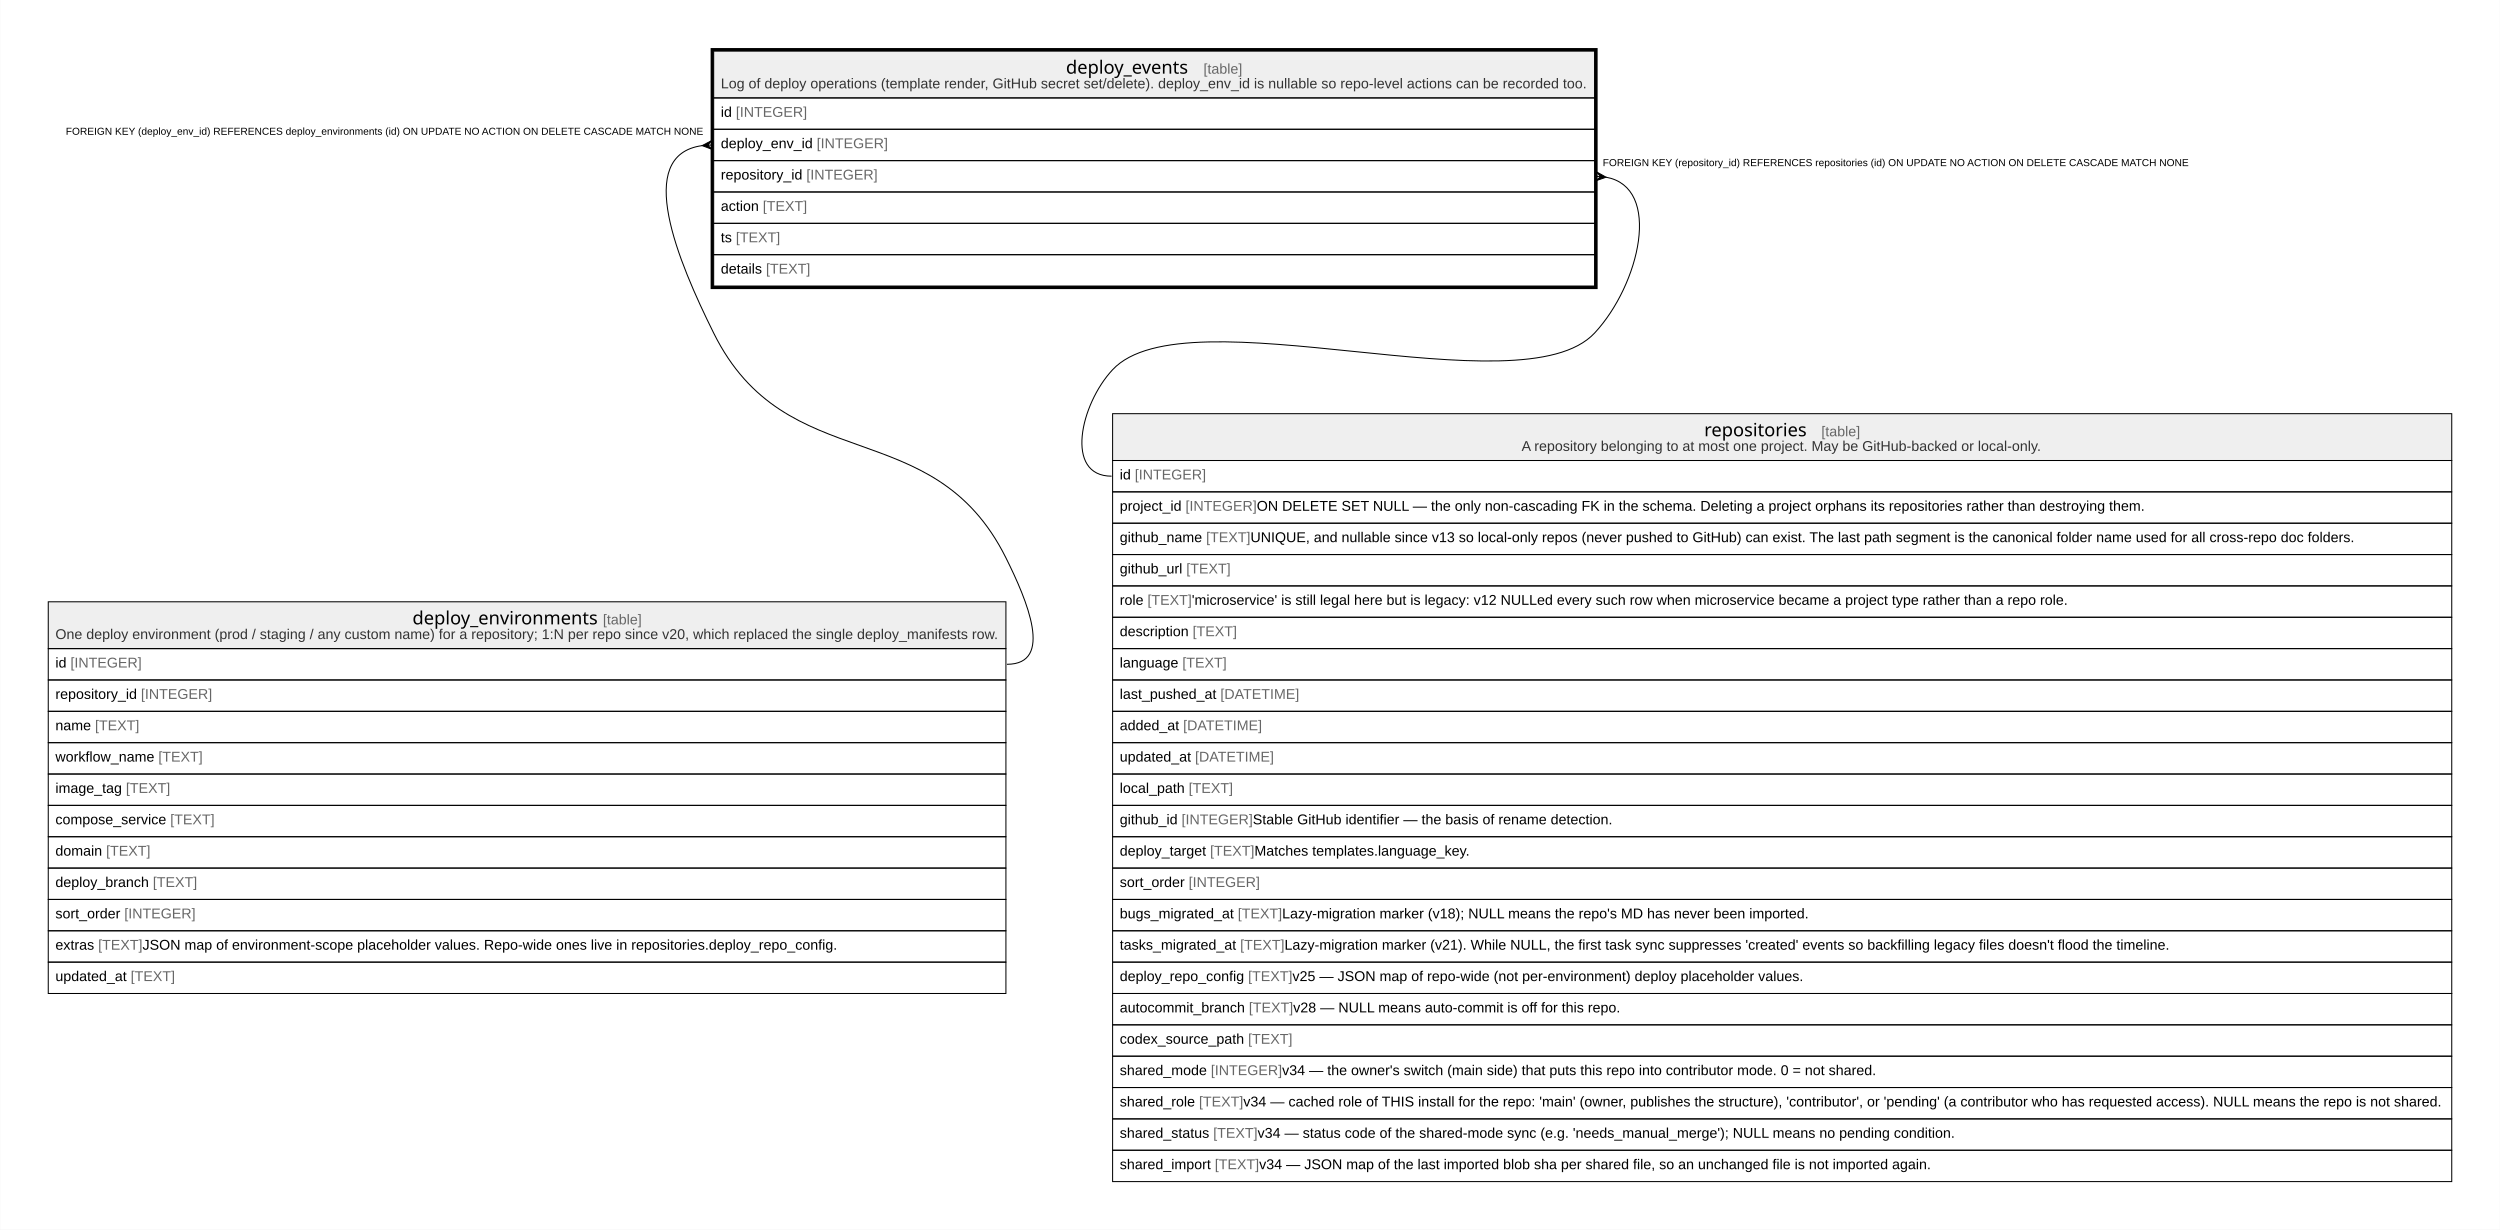
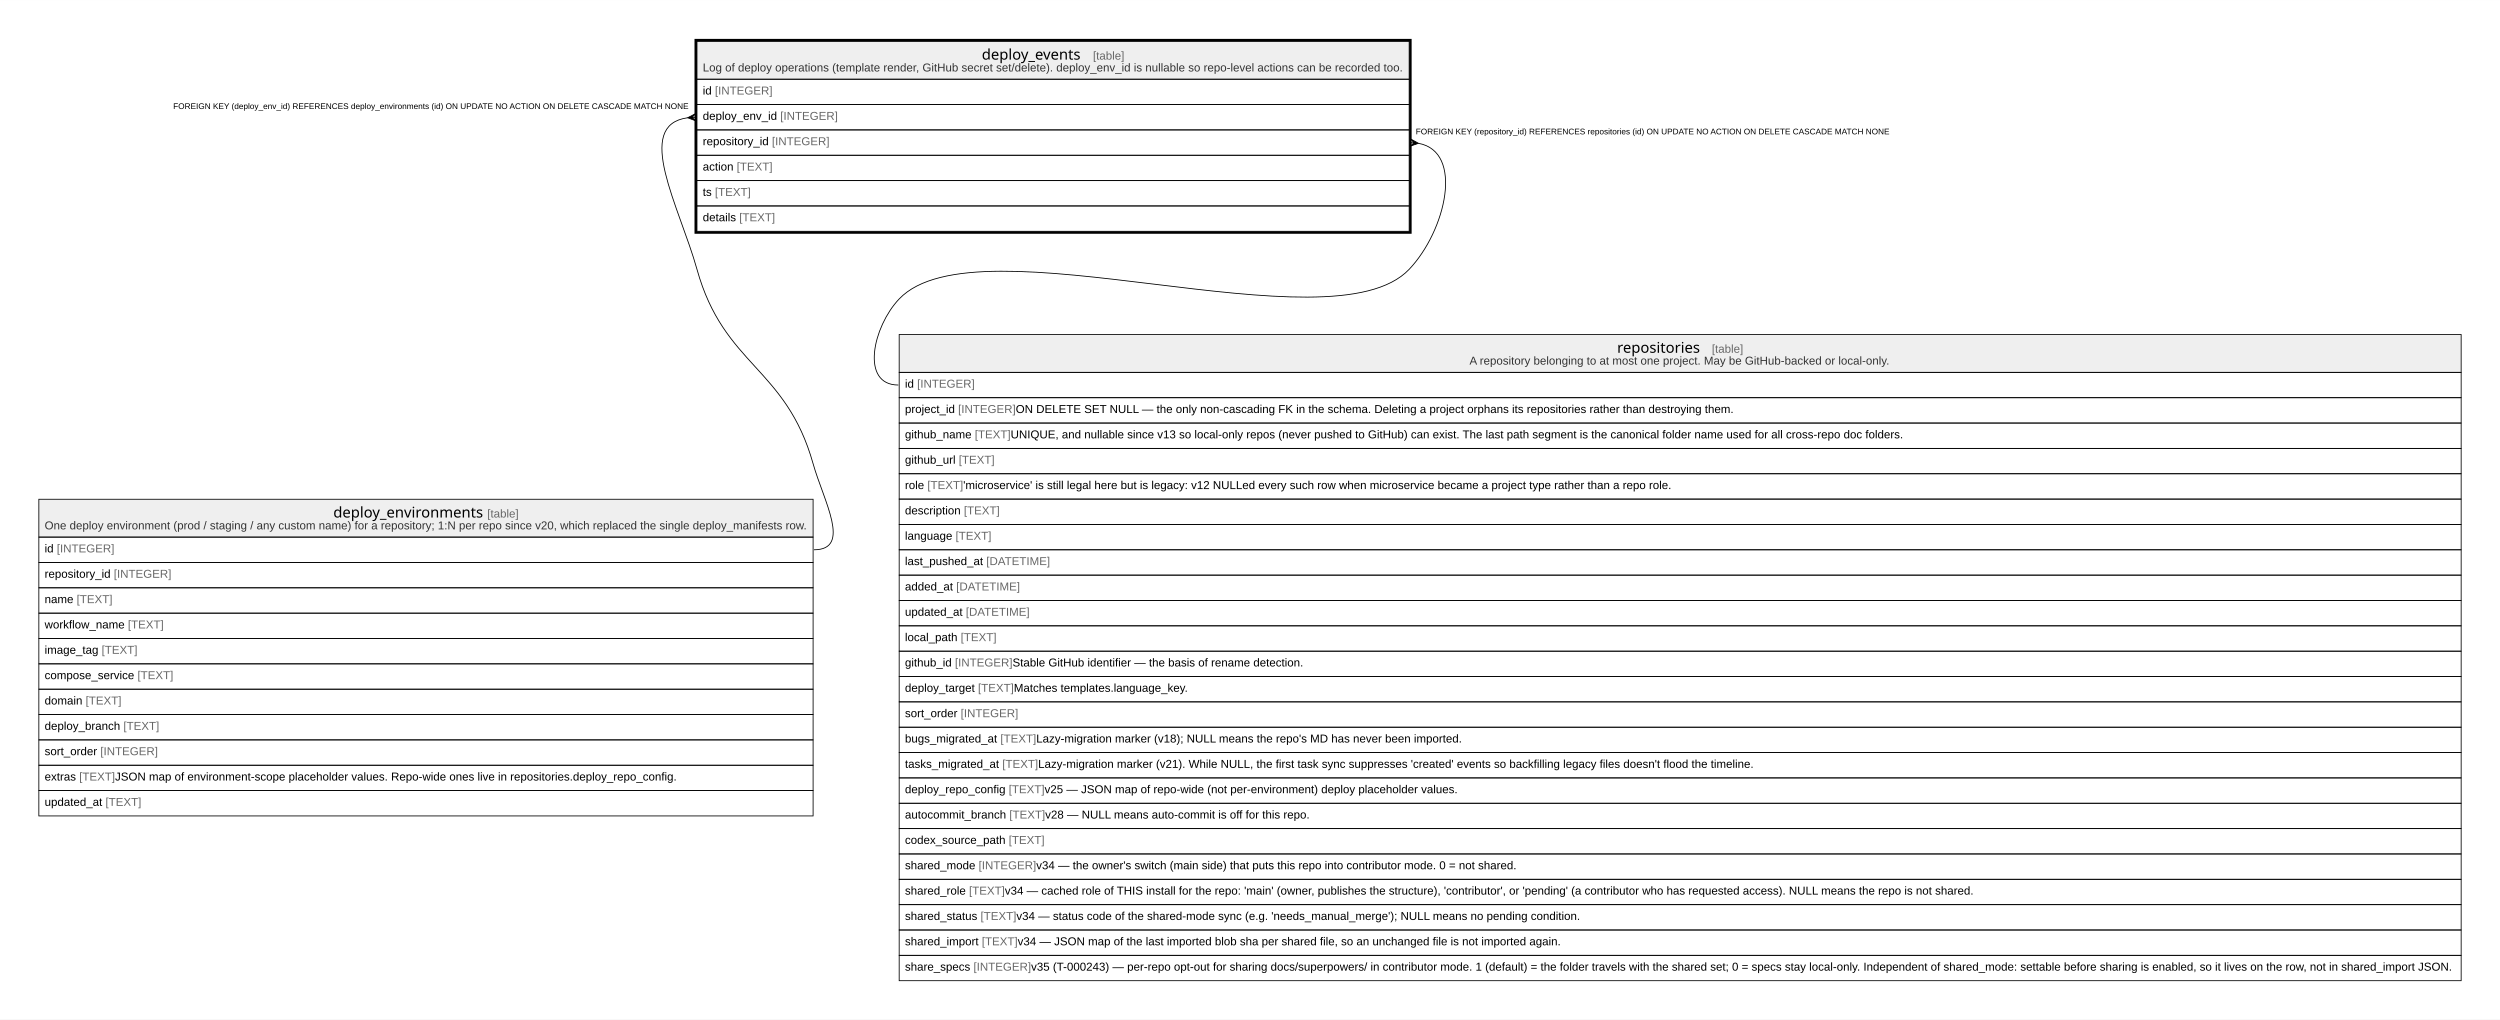
- <svg xmlns="http://www.w3.org/2000/svg" width="2456pt" height="1208pt" viewBox="0.00 0.00 2455.59 1208.00">
-   <g id="graph0" class="graph" transform="scale(1 1) rotate(0) translate(4 1204)">
-     <polygon fill="white" stroke="none" points="-4,4 -4,-1204 2451.59,-1204 2451.59,4 -4,4" />
+ <svg xmlns="http://www.w3.org/2000/svg" width="3038pt" height="1239pt" viewBox="0.00 0.00 3037.80 1238.80">
+   <g id="graph0" class="graph" transform="scale(1 1) rotate(0) translate(4 1234.8)">
+     <polygon fill="white" stroke="none" points="-4,4 -4,-1234.8 3033.8,-1234.8 3033.8,4 -4,4" />
    <g id="node1" class="node">
-       <polygon fill="#efefef" stroke="none" points="696.91,-1107.8 696.91,-1153.8 1562.3,-1153.8 1562.3,-1107.8 696.91,-1107.8" />
-       <polygon fill="none" stroke="black" points="696.91,-1107.8 696.91,-1153.8 1562.3,-1153.8 1562.3,-1107.8 696.91,-1107.8" />
-       <text text-anchor="start" x="1042.99" y="-1131.6" font-family="Arial Bold" font-size="18.00">deploy_events</text>
-       <text text-anchor="start" x="1146.96" y="-1131.6" font-family="Arial" font-size="14.00">    </text>
-       <text text-anchor="start" x="1178.08" y="-1131.6" font-family="Arial" font-size="14.00" fill="#666666">[table]</text>
-       <text text-anchor="start" x="703.91" y="-1117.2" font-family="Arial" font-size="14.00" fill="#333333">Log of deploy operations (template render, GitHub secret set/delete). deploy_env_id is nullable so repo-level actions can be recorded too.</text>
-       <polygon fill="none" stroke="black" points="696.91,-1077 696.91,-1107.8 1562.3,-1107.8 1562.3,-1077 696.91,-1077" />
-       <text text-anchor="start" x="703.91" y="-1089.2" font-family="Arial" font-size="14.00">id </text>
-       <text text-anchor="start" x="718.69" y="-1089.2" font-family="Arial" font-size="14.00" fill="#666666">[INTEGER]</text>
-       <polygon fill="none" stroke="black" points="696.91,-1046.2 696.91,-1077 1562.3,-1077 1562.3,-1046.2 696.91,-1046.2" />
-       <text text-anchor="start" x="703.91" y="-1058.4" font-family="Arial" font-size="14.00">deploy_env_id </text>
-       <text text-anchor="start" x="798.09" y="-1058.4" font-family="Arial" font-size="14.00" fill="#666666">[INTEGER]</text>
-       <polygon fill="none" stroke="black" points="696.91,-1015.4 696.91,-1046.2 1562.3,-1046.2 1562.3,-1015.4 696.91,-1015.4" />
-       <text text-anchor="start" x="703.91" y="-1027.6" font-family="Arial" font-size="14.00">repository_id </text>
-       <text text-anchor="start" x="787.95" y="-1027.6" font-family="Arial" font-size="14.00" fill="#666666">[INTEGER]</text>
-       <polygon fill="none" stroke="black" points="696.91,-984.6 696.91,-1015.4 1562.3,-1015.4 1562.3,-984.6 696.91,-984.6" />
-       <text text-anchor="start" x="703.91" y="-996.8" font-family="Arial" font-size="14.00">action </text>
-       <text text-anchor="start" x="745.16" y="-996.8" font-family="Arial" font-size="14.00" fill="#666666">[TEXT]</text>
-       <polygon fill="none" stroke="black" points="696.91,-953.8 696.91,-984.6 1562.3,-984.6 1562.3,-953.8 696.91,-953.8" />
-       <text text-anchor="start" x="703.91" y="-966" font-family="Arial" font-size="14.00">ts </text>
-       <text text-anchor="start" x="718.69" y="-966" font-family="Arial" font-size="14.00" fill="#666666">[TEXT]</text>
-       <polygon fill="none" stroke="black" points="696.91,-923 696.91,-953.8 1562.3,-953.8 1562.3,-923 696.91,-923" />
-       <text text-anchor="start" x="703.91" y="-935.2" font-family="Arial" font-size="14.00">details </text>
-       <text text-anchor="start" x="748.27" y="-935.2" font-family="Arial" font-size="14.00" fill="#666666">[TEXT]</text>
-       <polygon fill="none" stroke="black" stroke-width="3" points="695.41,-921.5 695.41,-1155.3 1563.8,-1155.3 1563.8,-921.5 695.41,-921.5" />
+       <polygon fill="#efefef" stroke="none" points="842.91,-1138.6 842.91,-1184.6 1708.3,-1184.6 1708.3,-1138.6 842.91,-1138.6" />
+       <polygon fill="none" stroke="black" points="842.91,-1138.6 842.91,-1184.6 1708.3,-1184.6 1708.3,-1138.6 842.91,-1138.6" />
+       <text text-anchor="start" x="1188.99" y="-1162.4" font-family="Arial Bold" font-size="18.00">deploy_events</text>
+       <text text-anchor="start" x="1292.96" y="-1162.4" font-family="Arial" font-size="14.00">    </text>
+       <text text-anchor="start" x="1324.08" y="-1162.4" font-family="Arial" font-size="14.00" fill="#666666">[table]</text>
+       <text text-anchor="start" x="849.91" y="-1148" font-family="Arial" font-size="14.00" fill="#333333">Log of deploy operations (template render, GitHub secret set/delete). deploy_env_id is nullable so repo-level actions can be recorded too.</text>
+       <polygon fill="none" stroke="black" points="842.91,-1107.8 842.91,-1138.6 1708.3,-1138.6 1708.3,-1107.8 842.91,-1107.8" />
+       <text text-anchor="start" x="849.91" y="-1120" font-family="Arial" font-size="14.00">id </text>
+       <text text-anchor="start" x="864.69" y="-1120" font-family="Arial" font-size="14.00" fill="#666666">[INTEGER]</text>
+       <polygon fill="none" stroke="black" points="842.91,-1077 842.91,-1107.8 1708.3,-1107.8 1708.3,-1077 842.91,-1077" />
+       <text text-anchor="start" x="849.91" y="-1089.2" font-family="Arial" font-size="14.00">deploy_env_id </text>
+       <text text-anchor="start" x="944.09" y="-1089.2" font-family="Arial" font-size="14.00" fill="#666666">[INTEGER]</text>
+       <polygon fill="none" stroke="black" points="842.91,-1046.2 842.91,-1077 1708.3,-1077 1708.3,-1046.2 842.91,-1046.2" />
+       <text text-anchor="start" x="849.91" y="-1058.4" font-family="Arial" font-size="14.00">repository_id </text>
+       <text text-anchor="start" x="933.95" y="-1058.4" font-family="Arial" font-size="14.00" fill="#666666">[INTEGER]</text>
+       <polygon fill="none" stroke="black" points="842.91,-1015.4 842.91,-1046.2 1708.3,-1046.2 1708.3,-1015.4 842.91,-1015.4" />
+       <text text-anchor="start" x="849.91" y="-1027.6" font-family="Arial" font-size="14.00">action </text>
+       <text text-anchor="start" x="891.16" y="-1027.6" font-family="Arial" font-size="14.00" fill="#666666">[TEXT]</text>
+       <polygon fill="none" stroke="black" points="842.91,-984.6 842.91,-1015.4 1708.3,-1015.4 1708.3,-984.6 842.91,-984.6" />
+       <text text-anchor="start" x="849.91" y="-996.8" font-family="Arial" font-size="14.00">ts </text>
+       <text text-anchor="start" x="864.69" y="-996.8" font-family="Arial" font-size="14.00" fill="#666666">[TEXT]</text>
+       <polygon fill="none" stroke="black" points="842.91,-953.8 842.91,-984.6 1708.3,-984.6 1708.3,-953.8 842.91,-953.8" />
+       <text text-anchor="start" x="849.91" y="-966" font-family="Arial" font-size="14.00">details </text>
+       <text text-anchor="start" x="894.27" y="-966" font-family="Arial" font-size="14.00" fill="#666666">[TEXT]</text>
+       <polygon fill="none" stroke="black" stroke-width="3" points="841.41,-952.3 841.41,-1186.1 1709.8,-1186.1 1709.8,-952.3 841.41,-952.3" />
    </g>
    <g id="node2" class="node">
-       <polygon fill="#efefef" stroke="none" points="43.2,-566.8 43.2,-612.8 984.01,-612.8 984.01,-566.8 43.2,-566.8" />
-       <polygon fill="none" stroke="black" points="43.2,-566.8 43.2,-612.8 984.01,-612.8 984.01,-566.8 43.2,-566.8" />
-       <text text-anchor="start" x="400.99" y="-590.6" font-family="Arial Bold" font-size="18.00">deploy_environments</text>
-       <text text-anchor="start" x="556.96" y="-590.6" font-family="Arial" font-size="14.00">    </text>
-       <text text-anchor="start" x="588.08" y="-590.6" font-family="Arial" font-size="14.00" fill="#666666">[table]</text>
-       <text text-anchor="start" x="50.2" y="-576.2" font-family="Arial" font-size="14.00" fill="#333333">One deploy environment (prod / staging / any custom name) for a repository; 1:N per repo since v20, which replaced the single deploy_manifests row.</text>
-       <polygon fill="none" stroke="black" points="43.2,-536 43.2,-566.8 984.01,-566.8 984.01,-536 43.2,-536" />
-       <text text-anchor="start" x="50.2" y="-548.2" font-family="Arial" font-size="14.00">id </text>
-       <text text-anchor="start" x="64.99" y="-548.2" font-family="Arial" font-size="14.00" fill="#666666">[INTEGER]</text>
-       <polygon fill="none" stroke="black" points="43.2,-505.2 43.2,-536 984.01,-536 984.01,-505.2 43.2,-505.2" />
-       <text text-anchor="start" x="50.2" y="-517.4" font-family="Arial" font-size="14.00">repository_id </text>
-       <text text-anchor="start" x="134.24" y="-517.4" font-family="Arial" font-size="14.00" fill="#666666">[INTEGER]</text>
-       <polygon fill="none" stroke="black" points="43.2,-474.4 43.2,-505.2 984.01,-505.2 984.01,-474.4 43.2,-474.4" />
-       <text text-anchor="start" x="50.2" y="-486.6" font-family="Arial" font-size="14.00">name </text>
-       <text text-anchor="start" x="89.11" y="-486.6" font-family="Arial" font-size="14.00" fill="#666666">[TEXT]</text>
-       <polygon fill="none" stroke="black" points="43.2,-443.6 43.2,-474.4 984.01,-474.4 984.01,-443.6 43.2,-443.6" />
-       <text text-anchor="start" x="50.2" y="-455.8" font-family="Arial" font-size="14.00">workflow_name </text>
-       <text text-anchor="start" x="151.35" y="-455.8" font-family="Arial" font-size="14.00" fill="#666666">[TEXT]</text>
-       <polygon fill="none" stroke="black" points="43.2,-412.8 43.2,-443.6 984.01,-443.6 984.01,-412.8 43.2,-412.8" />
-       <text text-anchor="start" x="50.2" y="-425" font-family="Arial" font-size="14.00">image_tag </text>
-       <text text-anchor="start" x="119.47" y="-425" font-family="Arial" font-size="14.00" fill="#666666">[TEXT]</text>
-       <polygon fill="none" stroke="black" points="43.2,-382 43.2,-412.8 984.01,-412.8 984.01,-382 43.2,-382" />
-       <text text-anchor="start" x="50.2" y="-394.2" font-family="Arial" font-size="14.00">compose_service </text>
-       <text text-anchor="start" x="163.03" y="-394.2" font-family="Arial" font-size="14.00" fill="#666666">[TEXT]</text>
-       <polygon fill="none" stroke="black" points="43.2,-351.2 43.2,-382 984.01,-382 984.01,-351.2 43.2,-351.2" />
-       <text text-anchor="start" x="50.2" y="-363.4" font-family="Arial" font-size="14.00">domain </text>
-       <text text-anchor="start" x="100.01" y="-363.4" font-family="Arial" font-size="14.00" fill="#666666">[TEXT]</text>
-       <polygon fill="none" stroke="black" points="43.2,-320.4 43.2,-351.2 984.01,-351.2 984.01,-320.4 43.2,-320.4" />
-       <text text-anchor="start" x="50.2" y="-332.6" font-family="Arial" font-size="14.00">deploy_branch </text>
-       <text text-anchor="start" x="145.94" y="-332.6" font-family="Arial" font-size="14.00" fill="#666666">[TEXT]</text>
-       <polygon fill="none" stroke="black" points="43.2,-289.6 43.2,-320.4 984.01,-320.4 984.01,-289.6 43.2,-289.6" />
-       <text text-anchor="start" x="50.2" y="-301.8" font-family="Arial" font-size="14.00">sort_order </text>
-       <text text-anchor="start" x="117.9" y="-301.8" font-family="Arial" font-size="14.00" fill="#666666">[INTEGER]</text>
-       <polygon fill="none" stroke="black" points="43.2,-258.8 43.2,-289.6 984.01,-289.6 984.01,-258.8 43.2,-258.8" />
-       <text text-anchor="start" x="50.2" y="-271" font-family="Arial" font-size="14.00">extras </text>
-       <text text-anchor="start" x="92.21" y="-271" font-family="Arial" font-size="14.00" fill="#666666">[TEXT]</text>
-       <text text-anchor="start" x="135.77" y="-271" font-family="Arial" font-size="14.00"> JSON map of environment-scope placeholder values. Repo-wide ones live in repositories.deploy_repo_config.</text>
-       <polygon fill="none" stroke="black" points="43.2,-228 43.2,-258.8 984.01,-258.8 984.01,-228 43.2,-228" />
-       <text text-anchor="start" x="50.2" y="-240.2" font-family="Arial" font-size="14.00">updated_at </text>
-       <text text-anchor="start" x="124.16" y="-240.2" font-family="Arial" font-size="14.00" fill="#666666">[TEXT]</text>
+       <polygon fill="#efefef" stroke="none" points="43.2,-582.2 43.2,-628.2 984.01,-628.2 984.01,-582.2 43.2,-582.2" />
+       <polygon fill="none" stroke="black" points="43.2,-582.2 43.2,-628.2 984.01,-628.2 984.01,-582.2 43.2,-582.2" />
+       <text text-anchor="start" x="400.99" y="-606" font-family="Arial Bold" font-size="18.00">deploy_environments</text>
+       <text text-anchor="start" x="556.96" y="-606" font-family="Arial" font-size="14.00">    </text>
+       <text text-anchor="start" x="588.08" y="-606" font-family="Arial" font-size="14.00" fill="#666666">[table]</text>
+       <text text-anchor="start" x="50.2" y="-591.6" font-family="Arial" font-size="14.00" fill="#333333">One deploy environment (prod / staging / any custom name) for a repository; 1:N per repo since v20, which replaced the single deploy_manifests row.</text>
+       <polygon fill="none" stroke="black" points="43.2,-551.4 43.2,-582.2 984.01,-582.2 984.01,-551.4 43.2,-551.4" />
+       <text text-anchor="start" x="50.2" y="-563.6" font-family="Arial" font-size="14.00">id </text>
+       <text text-anchor="start" x="64.99" y="-563.6" font-family="Arial" font-size="14.00" fill="#666666">[INTEGER]</text>
+       <polygon fill="none" stroke="black" points="43.2,-520.6 43.2,-551.4 984.01,-551.4 984.01,-520.6 43.2,-520.6" />
+       <text text-anchor="start" x="50.2" y="-532.8" font-family="Arial" font-size="14.00">repository_id </text>
+       <text text-anchor="start" x="134.24" y="-532.8" font-family="Arial" font-size="14.00" fill="#666666">[INTEGER]</text>
+       <polygon fill="none" stroke="black" points="43.2,-489.8 43.2,-520.6 984.01,-520.6 984.01,-489.8 43.2,-489.8" />
+       <text text-anchor="start" x="50.2" y="-502" font-family="Arial" font-size="14.00">name </text>
+       <text text-anchor="start" x="89.11" y="-502" font-family="Arial" font-size="14.00" fill="#666666">[TEXT]</text>
+       <polygon fill="none" stroke="black" points="43.2,-459 43.2,-489.8 984.01,-489.8 984.01,-459 43.2,-459" />
+       <text text-anchor="start" x="50.2" y="-471.2" font-family="Arial" font-size="14.00">workflow_name </text>
+       <text text-anchor="start" x="151.35" y="-471.2" font-family="Arial" font-size="14.00" fill="#666666">[TEXT]</text>
+       <polygon fill="none" stroke="black" points="43.2,-428.2 43.2,-459 984.01,-459 984.01,-428.2 43.2,-428.2" />
+       <text text-anchor="start" x="50.2" y="-440.4" font-family="Arial" font-size="14.00">image_tag </text>
+       <text text-anchor="start" x="119.47" y="-440.4" font-family="Arial" font-size="14.00" fill="#666666">[TEXT]</text>
+       <polygon fill="none" stroke="black" points="43.2,-397.4 43.2,-428.2 984.01,-428.2 984.01,-397.4 43.2,-397.4" />
+       <text text-anchor="start" x="50.2" y="-409.6" font-family="Arial" font-size="14.00">compose_service </text>
+       <text text-anchor="start" x="163.03" y="-409.6" font-family="Arial" font-size="14.00" fill="#666666">[TEXT]</text>
+       <polygon fill="none" stroke="black" points="43.2,-366.6 43.2,-397.4 984.01,-397.4 984.01,-366.6 43.2,-366.6" />
+       <text text-anchor="start" x="50.2" y="-378.8" font-family="Arial" font-size="14.00">domain </text>
+       <text text-anchor="start" x="100.01" y="-378.8" font-family="Arial" font-size="14.00" fill="#666666">[TEXT]</text>
+       <polygon fill="none" stroke="black" points="43.2,-335.8 43.2,-366.6 984.01,-366.6 984.01,-335.8 43.2,-335.8" />
+       <text text-anchor="start" x="50.2" y="-348" font-family="Arial" font-size="14.00">deploy_branch </text>
+       <text text-anchor="start" x="145.94" y="-348" font-family="Arial" font-size="14.00" fill="#666666">[TEXT]</text>
+       <polygon fill="none" stroke="black" points="43.2,-305 43.2,-335.8 984.01,-335.8 984.01,-305 43.2,-305" />
+       <text text-anchor="start" x="50.2" y="-317.2" font-family="Arial" font-size="14.00">sort_order </text>
+       <text text-anchor="start" x="117.9" y="-317.2" font-family="Arial" font-size="14.00" fill="#666666">[INTEGER]</text>
+       <polygon fill="none" stroke="black" points="43.2,-274.2 43.2,-305 984.01,-305 984.01,-274.2 43.2,-274.2" />
+       <text text-anchor="start" x="50.2" y="-286.4" font-family="Arial" font-size="14.00">extras </text>
+       <text text-anchor="start" x="92.21" y="-286.4" font-family="Arial" font-size="14.00" fill="#666666">[TEXT]</text>
+       <text text-anchor="start" x="135.77" y="-286.4" font-family="Arial" font-size="14.00"> JSON map of environment-scope placeholder values. Repo-wide ones live in repositories.deploy_repo_config.</text>
+       <polygon fill="none" stroke="black" points="43.2,-243.4 43.2,-274.2 984.01,-274.2 984.01,-243.4 43.2,-243.4" />
+       <text text-anchor="start" x="50.2" y="-255.6" font-family="Arial" font-size="14.00">updated_at </text>
+       <text text-anchor="start" x="124.16" y="-255.6" font-family="Arial" font-size="14.00" fill="#666666">[TEXT]</text>
    </g>
    <g id="edge1" class="edge">
-       <path fill="none" stroke="black" d="M685.61,-1060.94C617.94,-1051.68 662.06,-947.08 696.91,-876.8 768.42,-732.58 912.2,-800.07 984.01,-656 1004.75,-614.39 1031.5,-551.4 985.01,-551.4" />
-       <polygon fill="black" stroke="black" points="685.59,-1060.94 695.29,-1066.07 690.92,-1061.28 695.24,-1061.56 695.24,-1061.56 695.24,-1061.56 690.92,-1061.28 695.86,-1057.09 685.59,-1060.94" />
-       <text text-anchor="start" x="60.41" y="-1071.6" font-family="Arial" font-size="10.00">FOREIGN KEY (deploy_env_id) REFERENCES deploy_environments (id) ON UPDATE NO ACTION ON DELETE CASCADE MATCH NONE</text>
+       <path fill="none" stroke="black" d="M831.69,-1091.77C765.18,-1082.96 821.84,-983.16 842.91,-907.6 875.75,-789.81 950.92,-789.12 984.01,-671.4 996.59,-626.64 1031.5,-566.8 985.01,-566.8" />
+       <polygon fill="black" stroke="black" points="831.59,-1091.77 841.3,-1096.87 836.92,-1092.09 841.24,-1092.36 841.24,-1092.36 841.24,-1092.36 836.92,-1092.09 841.85,-1087.89 831.59,-1091.77" />
+       <text text-anchor="start" x="206.41" y="-1102.4" font-family="Arial" font-size="10.00">FOREIGN KEY (deploy_env_id) REFERENCES deploy_environments (id) ON UPDATE NO ACTION ON DELETE CASCADE MATCH NONE</text>
    </g>
    <g id="node3" class="node">
-       <polygon fill="#efefef" stroke="none" points="1088.82,-751.6 1088.82,-797.6 2404.39,-797.6 2404.39,-751.6 1088.82,-751.6" />
-       <polygon fill="none" stroke="black" points="1088.82,-751.6 1088.82,-797.6 2404.39,-797.6 2404.39,-751.6 1088.82,-751.6" />
-       <text text-anchor="start" x="1669.99" y="-775.4" font-family="Arial Bold" font-size="18.00">repositories</text>
-       <text text-anchor="start" x="1753.97" y="-775.4" font-family="Arial" font-size="14.00">    </text>
-       <text text-anchor="start" x="1785.08" y="-775.4" font-family="Arial" font-size="14.00" fill="#666666">[table]</text>
-       <text text-anchor="start" x="1490.59" y="-761" font-family="Arial" font-size="14.00" fill="#333333">A repository belonging to at most one project. May be GitHub-backed or local-only.</text>
-       <polygon fill="none" stroke="black" points="1088.82,-720.8 1088.82,-751.6 2404.39,-751.6 2404.39,-720.8 1088.82,-720.8" />
-       <text text-anchor="start" x="1095.82" y="-733" font-family="Arial" font-size="14.00">id </text>
-       <text text-anchor="start" x="1110.61" y="-733" font-family="Arial" font-size="14.00" fill="#666666">[INTEGER]</text>
-       <polygon fill="none" stroke="black" points="1088.82,-690 1088.82,-720.8 2404.39,-720.8 2404.39,-690 1088.82,-690" />
-       <text text-anchor="start" x="1095.82" y="-702.2" font-family="Arial" font-size="14.00">project_id </text>
-       <text text-anchor="start" x="1160.41" y="-702.2" font-family="Arial" font-size="14.00" fill="#666666">[INTEGER]</text>
-       <text text-anchor="start" x="1230.42" y="-702.2" font-family="Arial" font-size="14.00"> ON DELETE SET NULL — the only non-cascading FK in the schema. Deleting a project orphans its repositories rather than destroying them.</text>
-       <polygon fill="none" stroke="black" points="1088.82,-659.2 1088.82,-690 2404.39,-690 2404.39,-659.2 1088.82,-659.2" />
-       <text text-anchor="start" x="1095.82" y="-671.4" font-family="Arial" font-size="14.00">github_name </text>
-       <text text-anchor="start" x="1180.66" y="-671.4" font-family="Arial" font-size="14.00" fill="#666666">[TEXT]</text>
-       <text text-anchor="start" x="1224.22" y="-671.4" font-family="Arial" font-size="14.00"> UNIQUE, and nullable since v13 so local-only repos (never pushed to GitHub) can exist. The last path segment is the canonical folder name used for all cross-repo doc folders.</text>
-       <polygon fill="none" stroke="black" points="1088.82,-628.4 1088.82,-659.2 2404.39,-659.2 2404.39,-628.4 1088.82,-628.4" />
-       <text text-anchor="start" x="1095.82" y="-640.6" font-family="Arial" font-size="14.00">github_url </text>
-       <text text-anchor="start" x="1161.2" y="-640.6" font-family="Arial" font-size="14.00" fill="#666666">[TEXT]</text>
-       <polygon fill="none" stroke="black" points="1088.82,-597.6 1088.82,-628.4 2404.39,-628.4 2404.39,-597.6 1088.82,-597.6" />
-       <text text-anchor="start" x="1095.82" y="-609.8" font-family="Arial" font-size="14.00">role </text>
-       <text text-anchor="start" x="1123.05" y="-609.8" font-family="Arial" font-size="14.00" fill="#666666">[TEXT]</text>
-       <text text-anchor="start" x="1166.61" y="-609.8" font-family="Arial" font-size="14.00"> 'microservice' is still legal here but is legacy: v12 NULLed every such row when microservice became a project type rather than a repo role.</text>
-       <polygon fill="none" stroke="black" points="1088.82,-566.8 1088.82,-597.6 2404.39,-597.6 2404.39,-566.8 1088.82,-566.8" />
-       <text text-anchor="start" x="1095.82" y="-579" font-family="Arial" font-size="14.00">description </text>
-       <text text-anchor="start" x="1167.41" y="-579" font-family="Arial" font-size="14.00" fill="#666666">[TEXT]</text>
-       <polygon fill="none" stroke="black" points="1088.82,-536 1088.82,-566.8 2404.39,-566.8 2404.39,-536 1088.82,-536" />
-       <text text-anchor="start" x="1095.82" y="-548.2" font-family="Arial" font-size="14.00">language </text>
-       <text text-anchor="start" x="1157.32" y="-548.2" font-family="Arial" font-size="14.00" fill="#666666">[TEXT]</text>
-       <polygon fill="none" stroke="black" points="1088.82,-505.2 1088.82,-536 2404.39,-536 2404.39,-505.2 1088.82,-505.2" />
-       <text text-anchor="start" x="1095.82" y="-517.4" font-family="Arial" font-size="14.00">last_pushed_at </text>
-       <text text-anchor="start" x="1194.67" y="-517.4" font-family="Arial" font-size="14.00" fill="#666666">[DATETIME]</text>
-       <polygon fill="none" stroke="black" points="1088.82,-474.4 1088.82,-505.2 2404.39,-505.2 2404.39,-474.4 1088.82,-474.4" />
-       <text text-anchor="start" x="1095.82" y="-486.6" font-family="Arial" font-size="14.00">added_at </text>
-       <text text-anchor="start" x="1158.1" y="-486.6" font-family="Arial" font-size="14.00" fill="#666666">[DATETIME]</text>
-       <polygon fill="none" stroke="black" points="1088.82,-443.6 1088.82,-474.4 2404.39,-474.4 2404.39,-443.6 1088.82,-443.6" />
-       <text text-anchor="start" x="1095.82" y="-455.8" font-family="Arial" font-size="14.00">updated_at </text>
-       <text text-anchor="start" x="1169.78" y="-455.8" font-family="Arial" font-size="14.00" fill="#666666">[DATETIME]</text>
-       <polygon fill="none" stroke="black" points="1088.82,-412.8 1088.82,-443.6 2404.39,-443.6 2404.39,-412.8 1088.82,-412.8" />
-       <text text-anchor="start" x="1095.82" y="-425" font-family="Arial" font-size="14.00">local_path </text>
-       <text text-anchor="start" x="1163.54" y="-425" font-family="Arial" font-size="14.00" fill="#666666">[TEXT]</text>
-       <polygon fill="none" stroke="black" points="1088.82,-382 1088.82,-412.8 2404.39,-412.8 2404.39,-382 1088.82,-382" />
-       <text text-anchor="start" x="1095.82" y="-394.2" font-family="Arial" font-size="14.00">github_id </text>
-       <text text-anchor="start" x="1156.54" y="-394.2" font-family="Arial" font-size="14.00" fill="#666666">[INTEGER]</text>
-       <text text-anchor="start" x="1226.54" y="-394.2" font-family="Arial" font-size="14.00"> Stable GitHub identifier — the basis of rename detection.</text>
-       <polygon fill="none" stroke="black" points="1088.82,-351.2 1088.82,-382 2404.39,-382 2404.39,-351.2 1088.82,-351.2" />
-       <text text-anchor="start" x="1095.82" y="-363.4" font-family="Arial" font-size="14.00">deploy_target </text>
-       <text text-anchor="start" x="1184.55" y="-363.4" font-family="Arial" font-size="14.00" fill="#666666">[TEXT]</text>
-       <text text-anchor="start" x="1228.11" y="-363.4" font-family="Arial" font-size="14.00"> Matches templates.language_key.</text>
-       <polygon fill="none" stroke="black" points="1088.82,-320.4 1088.82,-351.2 2404.39,-351.2 2404.39,-320.4 1088.82,-320.4" />
-       <text text-anchor="start" x="1095.82" y="-332.6" font-family="Arial" font-size="14.00">sort_order </text>
-       <text text-anchor="start" x="1163.52" y="-332.6" font-family="Arial" font-size="14.00" fill="#666666">[INTEGER]</text>
-       <polygon fill="none" stroke="black" points="1088.82,-289.6 1088.82,-320.4 2404.39,-320.4 2404.39,-289.6 1088.82,-289.6" />
-       <text text-anchor="start" x="1095.82" y="-301.8" font-family="Arial" font-size="14.00">bugs_migrated_at </text>
-       <text text-anchor="start" x="1211.78" y="-301.8" font-family="Arial" font-size="14.00" fill="#666666">[TEXT]</text>
-       <text text-anchor="start" x="1255.34" y="-301.8" font-family="Arial" font-size="14.00"> Lazy-migration marker (v18); NULL means the repo's MD has never been imported.</text>
-       <polygon fill="none" stroke="black" points="1088.82,-258.8 1088.82,-289.6 2404.39,-289.6 2404.39,-258.8 1088.82,-258.8" />
-       <text text-anchor="start" x="1095.82" y="-271" font-family="Arial" font-size="14.00">tasks_migrated_at </text>
-       <text text-anchor="start" x="1214.1" y="-271" font-family="Arial" font-size="14.00" fill="#666666">[TEXT]</text>
-       <text text-anchor="start" x="1257.66" y="-271" font-family="Arial" font-size="14.00"> Lazy-migration marker (v21). While NULL, the first task sync suppresses 'created' events so backfilling legacy files doesn't flood the timeline.</text>
-       <polygon fill="none" stroke="black" points="1088.82,-228 1088.82,-258.8 2404.39,-258.8 2404.39,-228 1088.82,-228" />
-       <text text-anchor="start" x="1095.82" y="-240.2" font-family="Arial" font-size="14.00">deploy_repo_config </text>
-       <text text-anchor="start" x="1221.92" y="-240.2" font-family="Arial" font-size="14.00" fill="#666666">[TEXT]</text>
-       <text text-anchor="start" x="1265.47" y="-240.2" font-family="Arial" font-size="14.00"> v25 — JSON map of repo-wide (not per-environment) deploy placeholder values.</text>
-       <polygon fill="none" stroke="black" points="1088.82,-197.2 1088.82,-228 2404.39,-228 2404.39,-197.2 1088.82,-197.2" />
-       <text text-anchor="start" x="1095.82" y="-209.4" font-family="Arial" font-size="14.00">autocommit_branch </text>
-       <text text-anchor="start" x="1222.66" y="-209.4" font-family="Arial" font-size="14.00" fill="#666666">[TEXT]</text>
-       <text text-anchor="start" x="1266.22" y="-209.4" font-family="Arial" font-size="14.00"> v28 — NULL means auto-commit is off for this repo.</text>
-       <polygon fill="none" stroke="black" points="1088.82,-166.4 1088.82,-197.2 2404.39,-197.2 2404.39,-166.4 1088.82,-166.4" />
-       <text text-anchor="start" x="1095.82" y="-178.6" font-family="Arial" font-size="14.00">codex_source_path </text>
-       <text text-anchor="start" x="1221.91" y="-178.6" font-family="Arial" font-size="14.00" fill="#666666">[TEXT]</text>
-       <polygon fill="none" stroke="black" points="1088.82,-135.6 1088.82,-166.4 2404.39,-166.4 2404.39,-135.6 1088.82,-135.6" />
-       <text text-anchor="start" x="1095.82" y="-147.8" font-family="Arial" font-size="14.00">shared_mode </text>
-       <text text-anchor="start" x="1185.32" y="-147.8" font-family="Arial" font-size="14.00" fill="#666666">[INTEGER]</text>
-       <text text-anchor="start" x="1255.33" y="-147.8" font-family="Arial" font-size="14.00"> v34 — the owner's switch (main side) that puts this repo into contributor mode. 0 = not shared.</text>
-       <polygon fill="none" stroke="black" points="1088.82,-104.8 1088.82,-135.6 2404.39,-135.6 2404.39,-104.8 1088.82,-104.8" />
-       <text text-anchor="start" x="1095.82" y="-117" font-family="Arial" font-size="14.00">shared_role </text>
-       <text text-anchor="start" x="1173.65" y="-117" font-family="Arial" font-size="14.00" fill="#666666">[TEXT]</text>
-       <text text-anchor="start" x="1217.21" y="-117" font-family="Arial" font-size="14.00"> v34 — cached role of THIS install for the repo: 'main' (owner, publishes the structure), 'contributor', or 'pending' (a contributor who has requested access). NULL means the repo is not shared.</text>
-       <polygon fill="none" stroke="black" points="1088.82,-74 1088.82,-104.8 2404.39,-104.8 2404.39,-74 1088.82,-74" />
-       <text text-anchor="start" x="1095.82" y="-86.2" font-family="Arial" font-size="14.00">shared_status </text>
-       <text text-anchor="start" x="1187.65" y="-86.2" font-family="Arial" font-size="14.00" fill="#666666">[TEXT]</text>
-       <text text-anchor="start" x="1231.21" y="-86.2" font-family="Arial" font-size="14.00"> v34 — status code of the shared-mode sync (e.g. 'needs_manual_merge'); NULL means no pending condition.</text>
-       <polygon fill="none" stroke="black" points="1088.82,-43.2 1088.82,-74 2404.39,-74 2404.39,-43.2 1088.82,-43.2" />
-       <text text-anchor="start" x="1095.82" y="-55.4" font-family="Arial" font-size="14.00">shared_import </text>
-       <text text-anchor="start" x="1189.2" y="-55.4" font-family="Arial" font-size="14.00" fill="#666666">[TEXT]</text>
-       <text text-anchor="start" x="1232.76" y="-55.4" font-family="Arial" font-size="14.00"> v34 — JSON map of the last imported blob sha per shared file, so an unchanged file is not imported again.</text>
+       <polygon fill="#efefef" stroke="none" points="1088.61,-782.4 1088.61,-828.4 2986.6,-828.4 2986.6,-782.4 1088.61,-782.4" />
+       <polygon fill="none" stroke="black" points="1088.61,-782.4 1088.61,-828.4 2986.6,-828.4 2986.6,-782.4 1088.61,-782.4" />
+       <text text-anchor="start" x="1960.99" y="-806.2" font-family="Arial Bold" font-size="18.00">repositories</text>
+       <text text-anchor="start" x="2044.97" y="-806.2" font-family="Arial" font-size="14.00">    </text>
+       <text text-anchor="start" x="2076.08" y="-806.2" font-family="Arial" font-size="14.00" fill="#666666">[table]</text>
+       <text text-anchor="start" x="1781.59" y="-791.8" font-family="Arial" font-size="14.00" fill="#333333">A repository belonging to at most one project. May be GitHub-backed or local-only.</text>
+       <polygon fill="none" stroke="black" points="1088.61,-751.6 1088.61,-782.4 2986.6,-782.4 2986.6,-751.6 1088.61,-751.6" />
+       <text text-anchor="start" x="1095.61" y="-763.8" font-family="Arial" font-size="14.00">id </text>
+       <text text-anchor="start" x="1110.4" y="-763.8" font-family="Arial" font-size="14.00" fill="#666666">[INTEGER]</text>
+       <polygon fill="none" stroke="black" points="1088.61,-720.8 1088.61,-751.6 2986.6,-751.6 2986.6,-720.8 1088.61,-720.8" />
+       <text text-anchor="start" x="1095.61" y="-733" font-family="Arial" font-size="14.00">project_id </text>
+       <text text-anchor="start" x="1160.2" y="-733" font-family="Arial" font-size="14.00" fill="#666666">[INTEGER]</text>
+       <text text-anchor="start" x="1230.21" y="-733" font-family="Arial" font-size="14.00"> ON DELETE SET NULL — the only non-cascading FK in the schema. Deleting a project orphans its repositories rather than destroying them.</text>
+       <polygon fill="none" stroke="black" points="1088.61,-690 1088.61,-720.8 2986.6,-720.8 2986.6,-690 1088.61,-690" />
+       <text text-anchor="start" x="1095.61" y="-702.2" font-family="Arial" font-size="14.00">github_name </text>
+       <text text-anchor="start" x="1180.45" y="-702.2" font-family="Arial" font-size="14.00" fill="#666666">[TEXT]</text>
+       <text text-anchor="start" x="1224.01" y="-702.2" font-family="Arial" font-size="14.00"> UNIQUE, and nullable since v13 so local-only repos (never pushed to GitHub) can exist. The last path segment is the canonical folder name used for all cross-repo doc folders.</text>
+       <polygon fill="none" stroke="black" points="1088.61,-659.2 1088.61,-690 2986.6,-690 2986.6,-659.2 1088.61,-659.2" />
+       <text text-anchor="start" x="1095.61" y="-671.4" font-family="Arial" font-size="14.00">github_url </text>
+       <text text-anchor="start" x="1160.99" y="-671.4" font-family="Arial" font-size="14.00" fill="#666666">[TEXT]</text>
+       <polygon fill="none" stroke="black" points="1088.61,-628.4 1088.61,-659.2 2986.6,-659.2 2986.6,-628.4 1088.61,-628.4" />
+       <text text-anchor="start" x="1095.61" y="-640.6" font-family="Arial" font-size="14.00">role </text>
+       <text text-anchor="start" x="1122.84" y="-640.6" font-family="Arial" font-size="14.00" fill="#666666">[TEXT]</text>
+       <text text-anchor="start" x="1166.4" y="-640.6" font-family="Arial" font-size="14.00"> 'microservice' is still legal here but is legacy: v12 NULLed every such row when microservice became a project type rather than a repo role.</text>
+       <polygon fill="none" stroke="black" points="1088.61,-597.6 1088.61,-628.4 2986.6,-628.4 2986.6,-597.6 1088.61,-597.6" />
+       <text text-anchor="start" x="1095.61" y="-609.8" font-family="Arial" font-size="14.00">description </text>
+       <text text-anchor="start" x="1167.2" y="-609.8" font-family="Arial" font-size="14.00" fill="#666666">[TEXT]</text>
+       <polygon fill="none" stroke="black" points="1088.61,-566.8 1088.61,-597.6 2986.6,-597.6 2986.6,-566.8 1088.61,-566.8" />
+       <text text-anchor="start" x="1095.61" y="-579" font-family="Arial" font-size="14.00">language </text>
+       <text text-anchor="start" x="1157.11" y="-579" font-family="Arial" font-size="14.00" fill="#666666">[TEXT]</text>
+       <polygon fill="none" stroke="black" points="1088.61,-536 1088.61,-566.8 2986.6,-566.8 2986.6,-536 1088.61,-536" />
+       <text text-anchor="start" x="1095.61" y="-548.2" font-family="Arial" font-size="14.00">last_pushed_at </text>
+       <text text-anchor="start" x="1194.46" y="-548.2" font-family="Arial" font-size="14.00" fill="#666666">[DATETIME]</text>
+       <polygon fill="none" stroke="black" points="1088.61,-505.2 1088.61,-536 2986.6,-536 2986.6,-505.2 1088.61,-505.2" />
+       <text text-anchor="start" x="1095.61" y="-517.4" font-family="Arial" font-size="14.00">added_at </text>
+       <text text-anchor="start" x="1157.89" y="-517.4" font-family="Arial" font-size="14.00" fill="#666666">[DATETIME]</text>
+       <polygon fill="none" stroke="black" points="1088.61,-474.4 1088.61,-505.2 2986.6,-505.2 2986.6,-474.4 1088.61,-474.4" />
+       <text text-anchor="start" x="1095.61" y="-486.6" font-family="Arial" font-size="14.00">updated_at </text>
+       <text text-anchor="start" x="1169.57" y="-486.6" font-family="Arial" font-size="14.00" fill="#666666">[DATETIME]</text>
+       <polygon fill="none" stroke="black" points="1088.61,-443.6 1088.61,-474.4 2986.6,-474.4 2986.6,-443.6 1088.61,-443.6" />
+       <text text-anchor="start" x="1095.61" y="-455.8" font-family="Arial" font-size="14.00">local_path </text>
+       <text text-anchor="start" x="1163.33" y="-455.8" font-family="Arial" font-size="14.00" fill="#666666">[TEXT]</text>
+       <polygon fill="none" stroke="black" points="1088.61,-412.8 1088.61,-443.6 2986.6,-443.6 2986.6,-412.8 1088.61,-412.8" />
+       <text text-anchor="start" x="1095.61" y="-425" font-family="Arial" font-size="14.00">github_id </text>
+       <text text-anchor="start" x="1156.33" y="-425" font-family="Arial" font-size="14.00" fill="#666666">[INTEGER]</text>
+       <text text-anchor="start" x="1226.33" y="-425" font-family="Arial" font-size="14.00"> Stable GitHub identifier — the basis of rename detection.</text>
+       <polygon fill="none" stroke="black" points="1088.61,-382 1088.61,-412.8 2986.6,-412.8 2986.6,-382 1088.61,-382" />
+       <text text-anchor="start" x="1095.61" y="-394.2" font-family="Arial" font-size="14.00">deploy_target </text>
+       <text text-anchor="start" x="1184.34" y="-394.2" font-family="Arial" font-size="14.00" fill="#666666">[TEXT]</text>
+       <text text-anchor="start" x="1227.9" y="-394.2" font-family="Arial" font-size="14.00"> Matches templates.language_key.</text>
+       <polygon fill="none" stroke="black" points="1088.61,-351.2 1088.61,-382 2986.6,-382 2986.6,-351.2 1088.61,-351.2" />
+       <text text-anchor="start" x="1095.61" y="-363.4" font-family="Arial" font-size="14.00">sort_order </text>
+       <text text-anchor="start" x="1163.31" y="-363.4" font-family="Arial" font-size="14.00" fill="#666666">[INTEGER]</text>
+       <polygon fill="none" stroke="black" points="1088.61,-320.4 1088.61,-351.2 2986.6,-351.2 2986.6,-320.4 1088.61,-320.4" />
+       <text text-anchor="start" x="1095.61" y="-332.6" font-family="Arial" font-size="14.00">bugs_migrated_at </text>
+       <text text-anchor="start" x="1211.57" y="-332.6" font-family="Arial" font-size="14.00" fill="#666666">[TEXT]</text>
+       <text text-anchor="start" x="1255.13" y="-332.6" font-family="Arial" font-size="14.00"> Lazy-migration marker (v18); NULL means the repo's MD has never been imported.</text>
+       <polygon fill="none" stroke="black" points="1088.61,-289.6 1088.61,-320.4 2986.6,-320.4 2986.6,-289.6 1088.61,-289.6" />
+       <text text-anchor="start" x="1095.61" y="-301.8" font-family="Arial" font-size="14.00">tasks_migrated_at </text>
+       <text text-anchor="start" x="1213.89" y="-301.8" font-family="Arial" font-size="14.00" fill="#666666">[TEXT]</text>
+       <text text-anchor="start" x="1257.45" y="-301.8" font-family="Arial" font-size="14.00"> Lazy-migration marker (v21). While NULL, the first task sync suppresses 'created' events so backfilling legacy files doesn't flood the timeline.</text>
+       <polygon fill="none" stroke="black" points="1088.61,-258.8 1088.61,-289.6 2986.6,-289.6 2986.6,-258.8 1088.61,-258.8" />
+       <text text-anchor="start" x="1095.61" y="-271" font-family="Arial" font-size="14.00">deploy_repo_config </text>
+       <text text-anchor="start" x="1221.7" y="-271" font-family="Arial" font-size="14.00" fill="#666666">[TEXT]</text>
+       <text text-anchor="start" x="1265.26" y="-271" font-family="Arial" font-size="14.00"> v25 — JSON map of repo-wide (not per-environment) deploy placeholder values.</text>
+       <polygon fill="none" stroke="black" points="1088.61,-228 1088.61,-258.8 2986.6,-258.8 2986.6,-228 1088.61,-228" />
+       <text text-anchor="start" x="1095.61" y="-240.2" font-family="Arial" font-size="14.00">autocommit_branch </text>
+       <text text-anchor="start" x="1222.45" y="-240.2" font-family="Arial" font-size="14.00" fill="#666666">[TEXT]</text>
+       <text text-anchor="start" x="1266.01" y="-240.2" font-family="Arial" font-size="14.00"> v28 — NULL means auto-commit is off for this repo.</text>
+       <polygon fill="none" stroke="black" points="1088.61,-197.2 1088.61,-228 2986.6,-228 2986.6,-197.2 1088.61,-197.2" />
+       <text text-anchor="start" x="1095.61" y="-209.4" font-family="Arial" font-size="14.00">codex_source_path </text>
+       <text text-anchor="start" x="1221.7" y="-209.4" font-family="Arial" font-size="14.00" fill="#666666">[TEXT]</text>
+       <polygon fill="none" stroke="black" points="1088.61,-166.4 1088.61,-197.2 2986.6,-197.2 2986.6,-166.4 1088.61,-166.4" />
+       <text text-anchor="start" x="1095.61" y="-178.6" font-family="Arial" font-size="14.00">shared_mode </text>
+       <text text-anchor="start" x="1185.11" y="-178.6" font-family="Arial" font-size="14.00" fill="#666666">[INTEGER]</text>
+       <text text-anchor="start" x="1255.12" y="-178.6" font-family="Arial" font-size="14.00"> v34 — the owner's switch (main side) that puts this repo into contributor mode. 0 = not shared.</text>
+       <polygon fill="none" stroke="black" points="1088.61,-135.6 1088.61,-166.4 2986.6,-166.4 2986.6,-135.6 1088.61,-135.6" />
+       <text text-anchor="start" x="1095.61" y="-147.8" font-family="Arial" font-size="14.00">shared_role </text>
+       <text text-anchor="start" x="1173.44" y="-147.8" font-family="Arial" font-size="14.00" fill="#666666">[TEXT]</text>
+       <text text-anchor="start" x="1216.99" y="-147.8" font-family="Arial" font-size="14.00"> v34 — cached role of THIS install for the repo: 'main' (owner, publishes the structure), 'contributor', or 'pending' (a contributor who has requested access). NULL means the repo is not shared.</text>
+       <polygon fill="none" stroke="black" points="1088.61,-104.8 1088.61,-135.6 2986.6,-135.6 2986.6,-104.8 1088.61,-104.8" />
+       <text text-anchor="start" x="1095.61" y="-117" font-family="Arial" font-size="14.00">shared_status </text>
+       <text text-anchor="start" x="1187.44" y="-117" font-family="Arial" font-size="14.00" fill="#666666">[TEXT]</text>
+       <text text-anchor="start" x="1231" y="-117" font-family="Arial" font-size="14.00"> v34 — status code of the shared-mode sync (e.g. 'needs_manual_merge'); NULL means no pending condition.</text>
+       <polygon fill="none" stroke="black" points="1088.61,-74 1088.61,-104.8 2986.6,-104.8 2986.6,-74 1088.61,-74" />
+       <text text-anchor="start" x="1095.61" y="-86.2" font-family="Arial" font-size="14.00">shared_import </text>
+       <text text-anchor="start" x="1188.99" y="-86.2" font-family="Arial" font-size="14.00" fill="#666666">[TEXT]</text>
+       <text text-anchor="start" x="1232.55" y="-86.2" font-family="Arial" font-size="14.00"> v34 — JSON map of the last imported blob sha per shared file, so an unchanged file is not imported again.</text>
+       <polygon fill="none" stroke="black" points="1088.61,-43.2 1088.61,-74 2986.6,-74 2986.6,-43.2 1088.61,-43.2" />
+       <text text-anchor="start" x="1095.61" y="-55.4" font-family="Arial" font-size="14.00">share_specs </text>
+       <text text-anchor="start" x="1178.88" y="-55.4" font-family="Arial" font-size="14.00" fill="#666666">[INTEGER]</text>
+       <text text-anchor="start" x="1248.88" y="-55.4" font-family="Arial" font-size="14.00"> v35 (T-000243) — per-repo opt-out for sharing docs/superpowers/ in contributor mode. 1 (default) = the folder travels with the shared set; 0 = specs stay local-only. Independent of shared_mode: settable before sharing is enabled, so it lives on the row, not in shared_import JSON.</text>
    </g>
    <g id="edge2" class="edge">
-       <path fill="none" stroke="black" d="M1573.38,-1029.96C1629.28,-1019.99 1606.53,-924.21 1562.3,-876.8 1490.32,-799.64 1160.92,-917.85 1088.82,-840.8 1057.05,-806.85 1041.33,-736.2 1087.82,-736.2" />
-       <polygon fill="black" stroke="black" points="1573.6,-1029.94 1563.26,-1026.29 1568.29,-1030.38 1563.97,-1030.74 1563.97,-1030.74 1563.97,-1030.74 1568.29,-1030.38 1564.01,-1035.26 1573.6,-1029.94" />
-       <text text-anchor="start" x="1570.3" y="-1040.8" font-family="Arial" font-size="10.00">FOREIGN KEY (repository_id) REFERENCES repositories (id) ON UPDATE NO ACTION ON DELETE CASCADE MATCH NONE</text>
+       <path fill="none" stroke="black" d="M1719.38,-1060.75C1775.33,-1050.74 1752.95,-954.61 1708.3,-907.6 1613.31,-807.58 1183.76,-971.47 1088.61,-871.6 1056.54,-837.94 1041.12,-767 1087.61,-767" />
+       <polygon fill="black" stroke="black" points="1719.6,-1060.73 1709.26,-1057.09 1714.28,-1061.18 1709.97,-1061.54 1709.97,-1061.54 1709.97,-1061.54 1714.28,-1061.18 1710.01,-1066.06 1719.6,-1060.73" />
+       <text text-anchor="start" x="1716.3" y="-1071.6" font-family="Arial" font-size="10.00">FOREIGN KEY (repository_id) REFERENCES repositories (id) ON UPDATE NO ACTION ON DELETE CASCADE MATCH NONE</text>
    </g>
  </g>
</svg>
